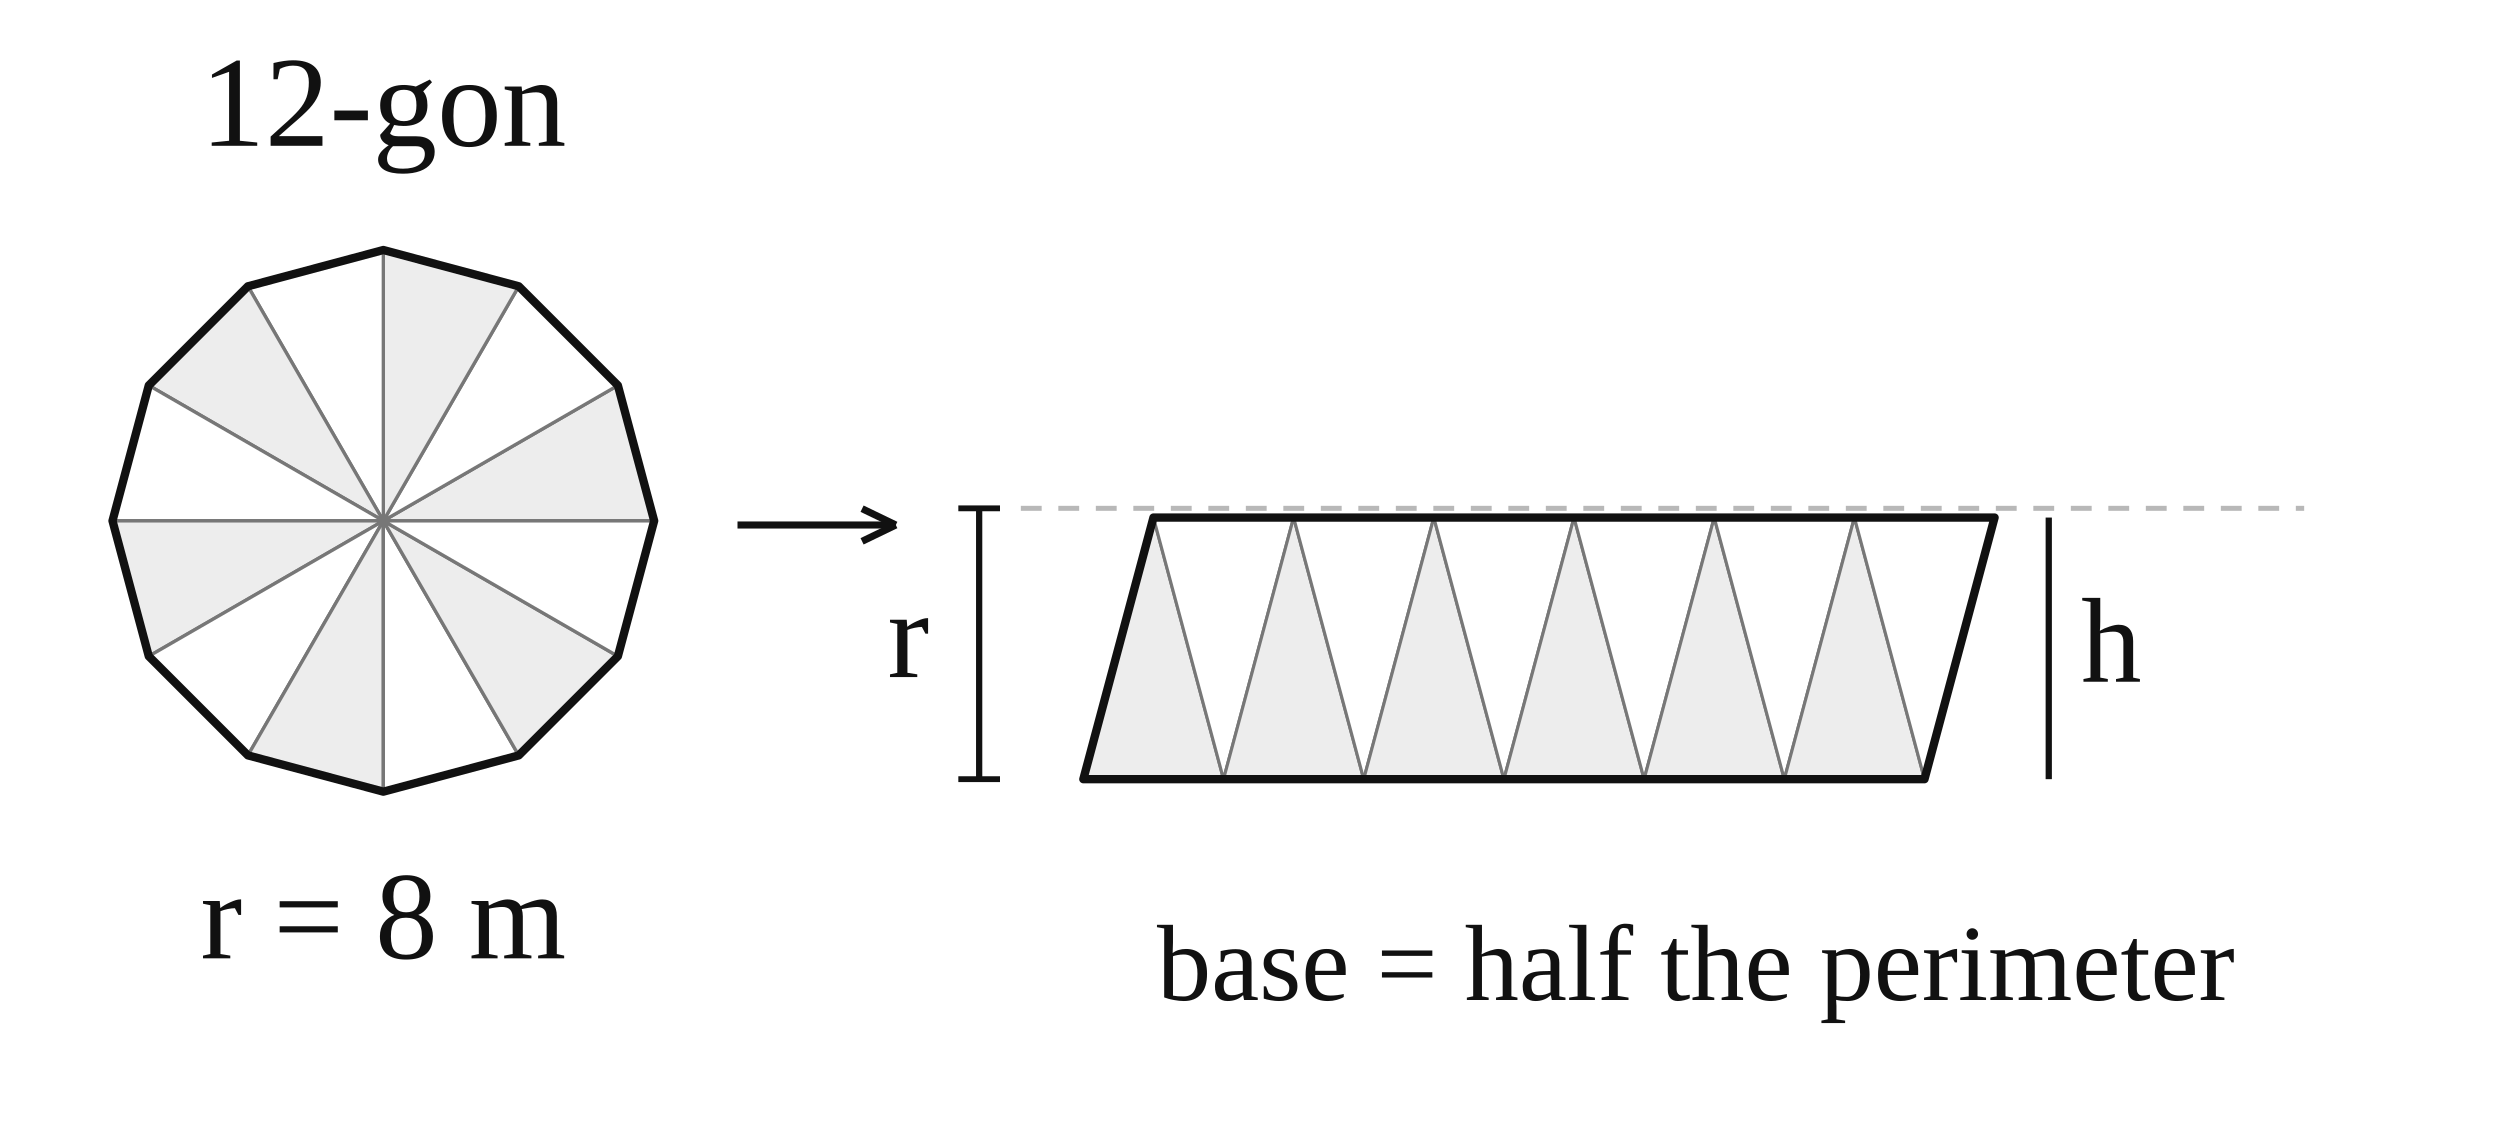
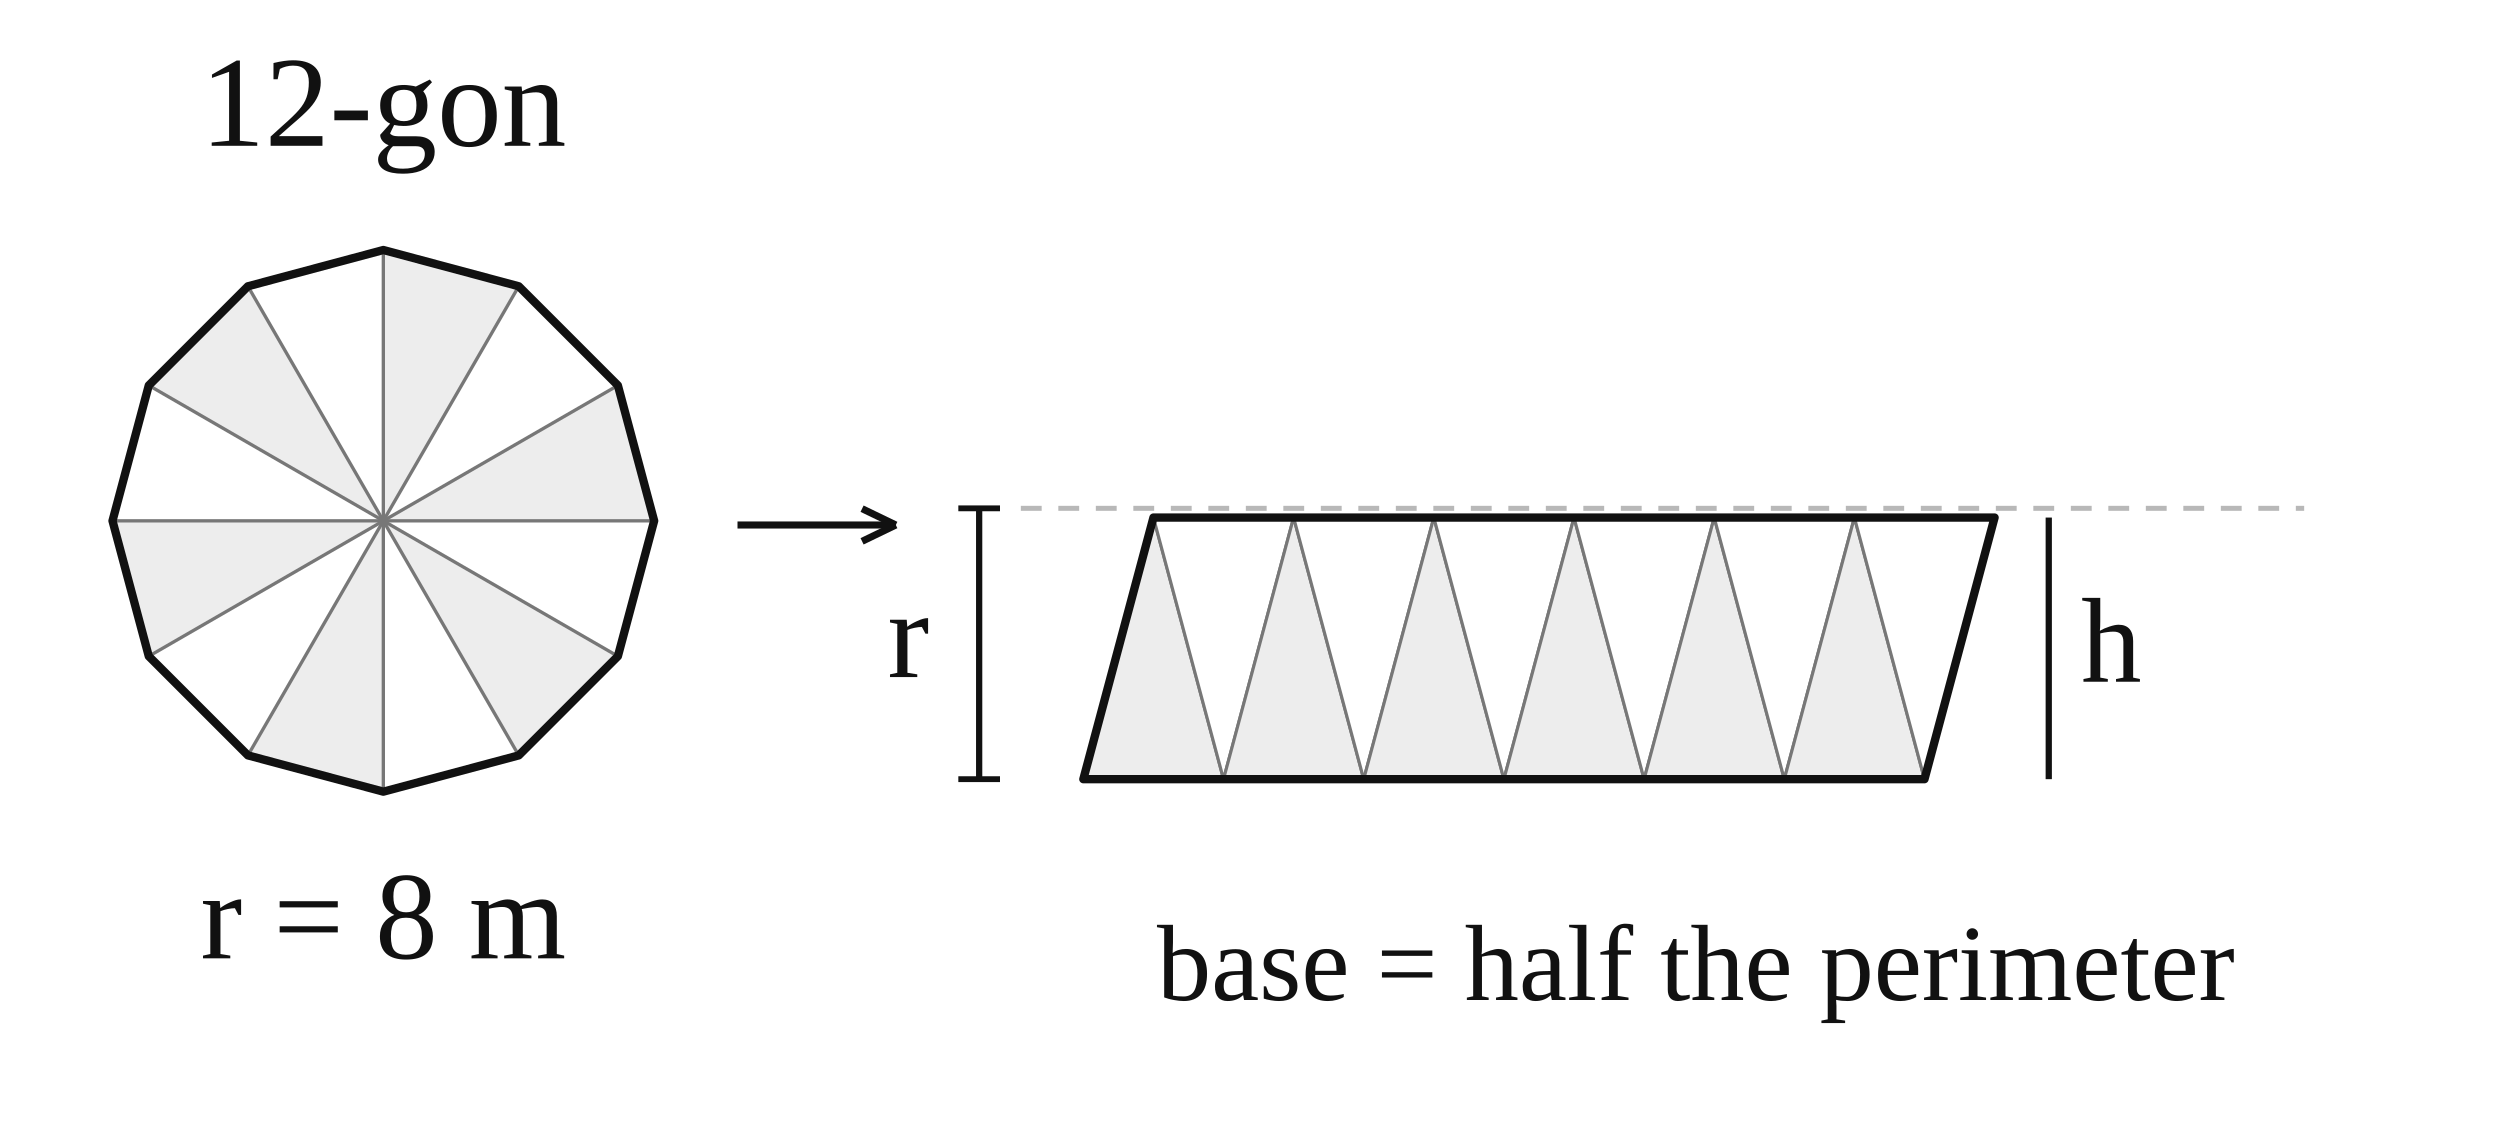
<svg xmlns="http://www.w3.org/2000/svg" width="600" height="270" viewBox="0 0 600 270">
  <rect width="100%" height="100%" fill="white" />
-   <polygon points="92,125 157,125 148.292,92.5 92,125" fill="#ededed" stroke="#777777" stroke-width="0.8" stroke-linejoin="round" />
-   <polygon points="92,125 148.292,92.5 124.5,68.708 92,125" fill="white" stroke="#777777" stroke-width="0.8" stroke-linejoin="round" />
-   <polygon points="92,125 124.5,68.708 92,60 92,125" fill="#ededed" stroke="#777777" stroke-width="0.8" stroke-linejoin="round" />
-   <polygon points="92,125 92,60 59.5,68.708 92,125" fill="white" stroke="#777777" stroke-width="0.8" stroke-linejoin="round" />
-   <polygon points="92,125 59.5,68.708 35.708,92.5 92,125" fill="#ededed" stroke="#777777" stroke-width="0.8" stroke-linejoin="round" />
-   <polygon points="92,125 35.708,92.5 27,125 92,125" fill="white" stroke="#777777" stroke-width="0.8" stroke-linejoin="round" />
-   <polygon points="92,125 27,125 35.708,157.5 92,125" fill="#ededed" stroke="#777777" stroke-width="0.8" stroke-linejoin="round" />
-   <polygon points="92,125 35.708,157.5 59.5,181.292 92,125" fill="white" stroke="#777777" stroke-width="0.8" stroke-linejoin="round" />
-   <polygon points="92,125 59.5,181.292 92,190 92,125" fill="#ededed" stroke="#777777" stroke-width="0.8" stroke-linejoin="round" />
-   <polygon points="92,125 92,190 124.5,181.292 92,125" fill="white" stroke="#777777" stroke-width="0.8" stroke-linejoin="round" />
-   <polygon points="92,125 124.5,181.292 148.292,157.5 92,125" fill="#ededed" stroke="#777777" stroke-width="0.8" stroke-linejoin="round" />
-   <polygon points="92,125 148.292,157.5 157,125 92,125" fill="white" stroke="#777777" stroke-width="0.8" stroke-linejoin="round" />
+   <polygon points="92,125 157,125 148.292,92.5 92,125" fill="#ededed" stroke="none" stroke-width="0" stroke-linejoin="round" />
+   <polygon points="92,125 148.292,92.5 124.5,68.708 92,125" fill="white" stroke="none" stroke-width="0" stroke-linejoin="round" />
+   <polygon points="92,125 124.5,68.708 92,60 92,125" fill="#ededed" stroke="none" stroke-width="0" stroke-linejoin="round" />
+   <polygon points="92,125 92,60 59.5,68.708 92,125" fill="white" stroke="none" stroke-width="0" stroke-linejoin="round" />
+   <polygon points="92,125 59.5,68.708 35.708,92.5 92,125" fill="#ededed" stroke="none" stroke-width="0" stroke-linejoin="round" />
+   <polygon points="92,125 35.708,92.5 27,125 92,125" fill="white" stroke="none" stroke-width="0" stroke-linejoin="round" />
+   <polygon points="92,125 27,125 35.708,157.5 92,125" fill="#ededed" stroke="none" stroke-width="0" stroke-linejoin="round" />
+   <polygon points="92,125 35.708,157.5 59.5,181.292 92,125" fill="white" stroke="none" stroke-width="0" stroke-linejoin="round" />
+   <polygon points="92,125 59.5,181.292 92,190 92,125" fill="#ededed" stroke="none" stroke-width="0" stroke-linejoin="round" />
+   <polygon points="92,125 92,190 124.5,181.292 92,125" fill="white" stroke="none" stroke-width="0" stroke-linejoin="round" />
+   <polygon points="92,125 124.5,181.292 148.292,157.5 92,125" fill="#ededed" stroke="none" stroke-width="0" stroke-linejoin="round" />
+   <polygon points="92,125 148.292,157.5 157,125 92,125" fill="white" stroke="none" stroke-width="0" stroke-linejoin="round" />
+   <line x1="92" y1="125" x2="157" y2="125" stroke="#777777" stroke-width="0.8" />
+   <line x1="92" y1="125" x2="148.292" y2="92.5" stroke="#777777" stroke-width="0.8" />
+   <line x1="92" y1="125" x2="124.5" y2="68.708" stroke="#777777" stroke-width="0.8" />
+   <line x1="92" y1="125" x2="92" y2="60" stroke="#777777" stroke-width="0.8" />
+   <line x1="92" y1="125" x2="59.5" y2="68.708" stroke="#777777" stroke-width="0.8" />
+   <line x1="92" y1="125" x2="35.708" y2="92.5" stroke="#777777" stroke-width="0.8" />
+   <line x1="92" y1="125" x2="27" y2="125" stroke="#777777" stroke-width="0.8" />
+   <line x1="92" y1="125" x2="35.708" y2="157.5" stroke="#777777" stroke-width="0.8" />
+   <line x1="92" y1="125" x2="59.5" y2="181.292" stroke="#777777" stroke-width="0.8" />
+   <line x1="92" y1="125" x2="92" y2="190" stroke="#777777" stroke-width="0.8" />
+   <line x1="92" y1="125" x2="124.5" y2="181.292" stroke="#777777" stroke-width="0.8" />
+   <line x1="92" y1="125" x2="148.292" y2="157.5" stroke="#777777" stroke-width="0.8" />
  <polygon points="157,125 148.292,92.5 124.5,68.708 92,60 59.5,68.708 35.708,92.5 27,125 35.708,157.5 59.5,181.292 92,190 124.5,181.292 148.292,157.5 157,125" fill="none" stroke="#111111" stroke-width="2" stroke-linejoin="round" />
  <text x="92" y="35" text-anchor="middle" font-family="Times New Roman,Times,serif" font-size="31" font-weight="400" fill="#111111">12-gon</text>
  <text x="92" y="230" text-anchor="middle" font-family="Times New Roman,Times,serif" font-size="30" font-weight="400" fill="#111111">r = 8 m</text>
  <polygon points="260,187 293.647,187 276.823,124.215 260,187" fill="#ededed" stroke="#777777" stroke-width="0.75" stroke-linejoin="round" />
  <polygon points="276.823,124.215 293.647,187 310.47,124.215 276.823,124.215" fill="white" stroke="#777777" stroke-width="0.75" stroke-linejoin="round" />
  <polygon points="293.647,187 327.293,187 310.47,124.215 293.647,187" fill="#ededed" stroke="#777777" stroke-width="0.75" stroke-linejoin="round" />
  <polygon points="310.47,124.215 327.293,187 344.116,124.215 310.47,124.215" fill="white" stroke="#777777" stroke-width="0.75" stroke-linejoin="round" />
  <polygon points="327.293,187 360.939,187 344.116,124.215 327.293,187" fill="#ededed" stroke="#777777" stroke-width="0.75" stroke-linejoin="round" />
  <polygon points="344.116,124.215 360.939,187 377.763,124.215 344.116,124.215" fill="white" stroke="#777777" stroke-width="0.75" stroke-linejoin="round" />
  <polygon points="360.939,187 394.586,187 377.763,124.215 360.939,187" fill="#ededed" stroke="#777777" stroke-width="0.75" stroke-linejoin="round" />
  <polygon points="377.763,124.215 394.586,187 411.409,124.215 377.763,124.215" fill="white" stroke="#777777" stroke-width="0.75" stroke-linejoin="round" />
  <polygon points="394.586,187 428.232,187 411.409,124.215 394.586,187" fill="#ededed" stroke="#777777" stroke-width="0.75" stroke-linejoin="round" />
  <polygon points="411.409,124.215 428.232,187 445.056,124.215 411.409,124.215" fill="white" stroke="#777777" stroke-width="0.75" stroke-linejoin="round" />
  <polygon points="428.232,187 461.879,187 445.056,124.215 428.232,187" fill="#ededed" stroke="#777777" stroke-width="0.75" stroke-linejoin="round" />
  <polygon points="445.056,124.215 461.879,187 478.702,124.215 445.056,124.215" fill="white" stroke="#777777" stroke-width="0.75" stroke-linejoin="round" />
  <polygon points="260,187 461.879,187 478.702,124.215 276.823,124.215 260,187" fill="none" stroke="#111111" stroke-width="2" stroke-linejoin="round" />
  <line x1="235" y1="187" x2="235" y2="122" stroke="#111111" stroke-width="1.5" />
  <line x1="230" y1="122" x2="240" y2="122" stroke="#111111" stroke-width="1.4" />
  <line x1="230" y1="187" x2="240" y2="187" stroke="#111111" stroke-width="1.4" />
  <text x="218" y="162.5" text-anchor="middle" font-family="Times New Roman,Times,serif" font-size="30" font-weight="400" fill="#111111">r</text>
  <line x1="245" y1="122" x2="250" y2="122" stroke="#b8b8b8" stroke-width="1.2" />
  <line x1="254" y1="122" x2="259" y2="122" stroke="#b8b8b8" stroke-width="1.2" />
  <line x1="263" y1="122" x2="268" y2="122" stroke="#b8b8b8" stroke-width="1.2" />
  <line x1="272" y1="122" x2="277" y2="122" stroke="#b8b8b8" stroke-width="1.2" />
  <line x1="281" y1="122" x2="286" y2="122" stroke="#b8b8b8" stroke-width="1.2" />
  <line x1="290" y1="122" x2="295" y2="122" stroke="#b8b8b8" stroke-width="1.2" />
  <line x1="299" y1="122" x2="304" y2="122" stroke="#b8b8b8" stroke-width="1.2" />
  <line x1="308" y1="122" x2="313" y2="122" stroke="#b8b8b8" stroke-width="1.2" />
  <line x1="317" y1="122" x2="322" y2="122" stroke="#b8b8b8" stroke-width="1.2" />
  <line x1="326" y1="122" x2="331" y2="122" stroke="#b8b8b8" stroke-width="1.2" />
  <line x1="335" y1="122" x2="340" y2="122" stroke="#b8b8b8" stroke-width="1.2" />
  <line x1="344" y1="122" x2="349" y2="122" stroke="#b8b8b8" stroke-width="1.2" />
  <line x1="353" y1="122" x2="358" y2="122" stroke="#b8b8b8" stroke-width="1.2" />
  <line x1="362" y1="122" x2="367" y2="122" stroke="#b8b8b8" stroke-width="1.2" />
  <line x1="371" y1="122" x2="376" y2="122" stroke="#b8b8b8" stroke-width="1.2" />
  <line x1="380" y1="122" x2="385" y2="122" stroke="#b8b8b8" stroke-width="1.2" />
  <line x1="389" y1="122" x2="394" y2="122" stroke="#b8b8b8" stroke-width="1.2" />
  <line x1="398" y1="122" x2="403" y2="122" stroke="#b8b8b8" stroke-width="1.2" />
  <line x1="407" y1="122" x2="412" y2="122" stroke="#b8b8b8" stroke-width="1.2" />
  <line x1="416" y1="122" x2="421" y2="122" stroke="#b8b8b8" stroke-width="1.2" />
  <line x1="425" y1="122" x2="430" y2="122" stroke="#b8b8b8" stroke-width="1.2" />
  <line x1="434" y1="122" x2="439" y2="122" stroke="#b8b8b8" stroke-width="1.2" />
  <line x1="443" y1="122" x2="448" y2="122" stroke="#b8b8b8" stroke-width="1.2" />
  <line x1="452" y1="122" x2="457" y2="122" stroke="#b8b8b8" stroke-width="1.2" />
  <line x1="461" y1="122" x2="466" y2="122" stroke="#b8b8b8" stroke-width="1.2" />
  <line x1="470" y1="122" x2="475" y2="122" stroke="#b8b8b8" stroke-width="1.2" />
  <line x1="479" y1="122" x2="484" y2="122" stroke="#b8b8b8" stroke-width="1.2" />
  <line x1="488" y1="122" x2="493" y2="122" stroke="#b8b8b8" stroke-width="1.2" />
  <line x1="497" y1="122" x2="502" y2="122" stroke="#b8b8b8" stroke-width="1.2" />
  <line x1="506" y1="122" x2="511" y2="122" stroke="#b8b8b8" stroke-width="1.2" />
  <line x1="515" y1="122" x2="520" y2="122" stroke="#b8b8b8" stroke-width="1.2" />
  <line x1="524" y1="122" x2="529" y2="122" stroke="#b8b8b8" stroke-width="1.2" />
  <line x1="533" y1="122" x2="538" y2="122" stroke="#b8b8b8" stroke-width="1.2" />
  <line x1="542" y1="122" x2="547" y2="122" stroke="#b8b8b8" stroke-width="1.2" />
  <line x1="551" y1="122" x2="553" y2="122" stroke="#b8b8b8" stroke-width="1.2" />
  <line x1="491.702" y1="187" x2="491.702" y2="124.215" stroke="#111111" stroke-width="1.5" />
  <text x="506.702" y="163.607" text-anchor="middle" font-family="Times New Roman,Times,serif" font-size="29" font-weight="400" fill="#111111">h</text>
  <text x="407" y="240" text-anchor="middle" font-family="Times New Roman,Times,serif" font-size="26" font-weight="400" fill="#111111">base = half the perimeter</text>
  <line x1="177" y1="126" x2="215" y2="126" stroke="#111111" stroke-width="1.7" />
  <line x1="215" y1="126" x2="206.896" y2="129.915" stroke="#111111" stroke-width="1.7" />
  <line x1="215" y1="126" x2="206.896" y2="122.085" stroke="#111111" stroke-width="1.7" />
</svg>
